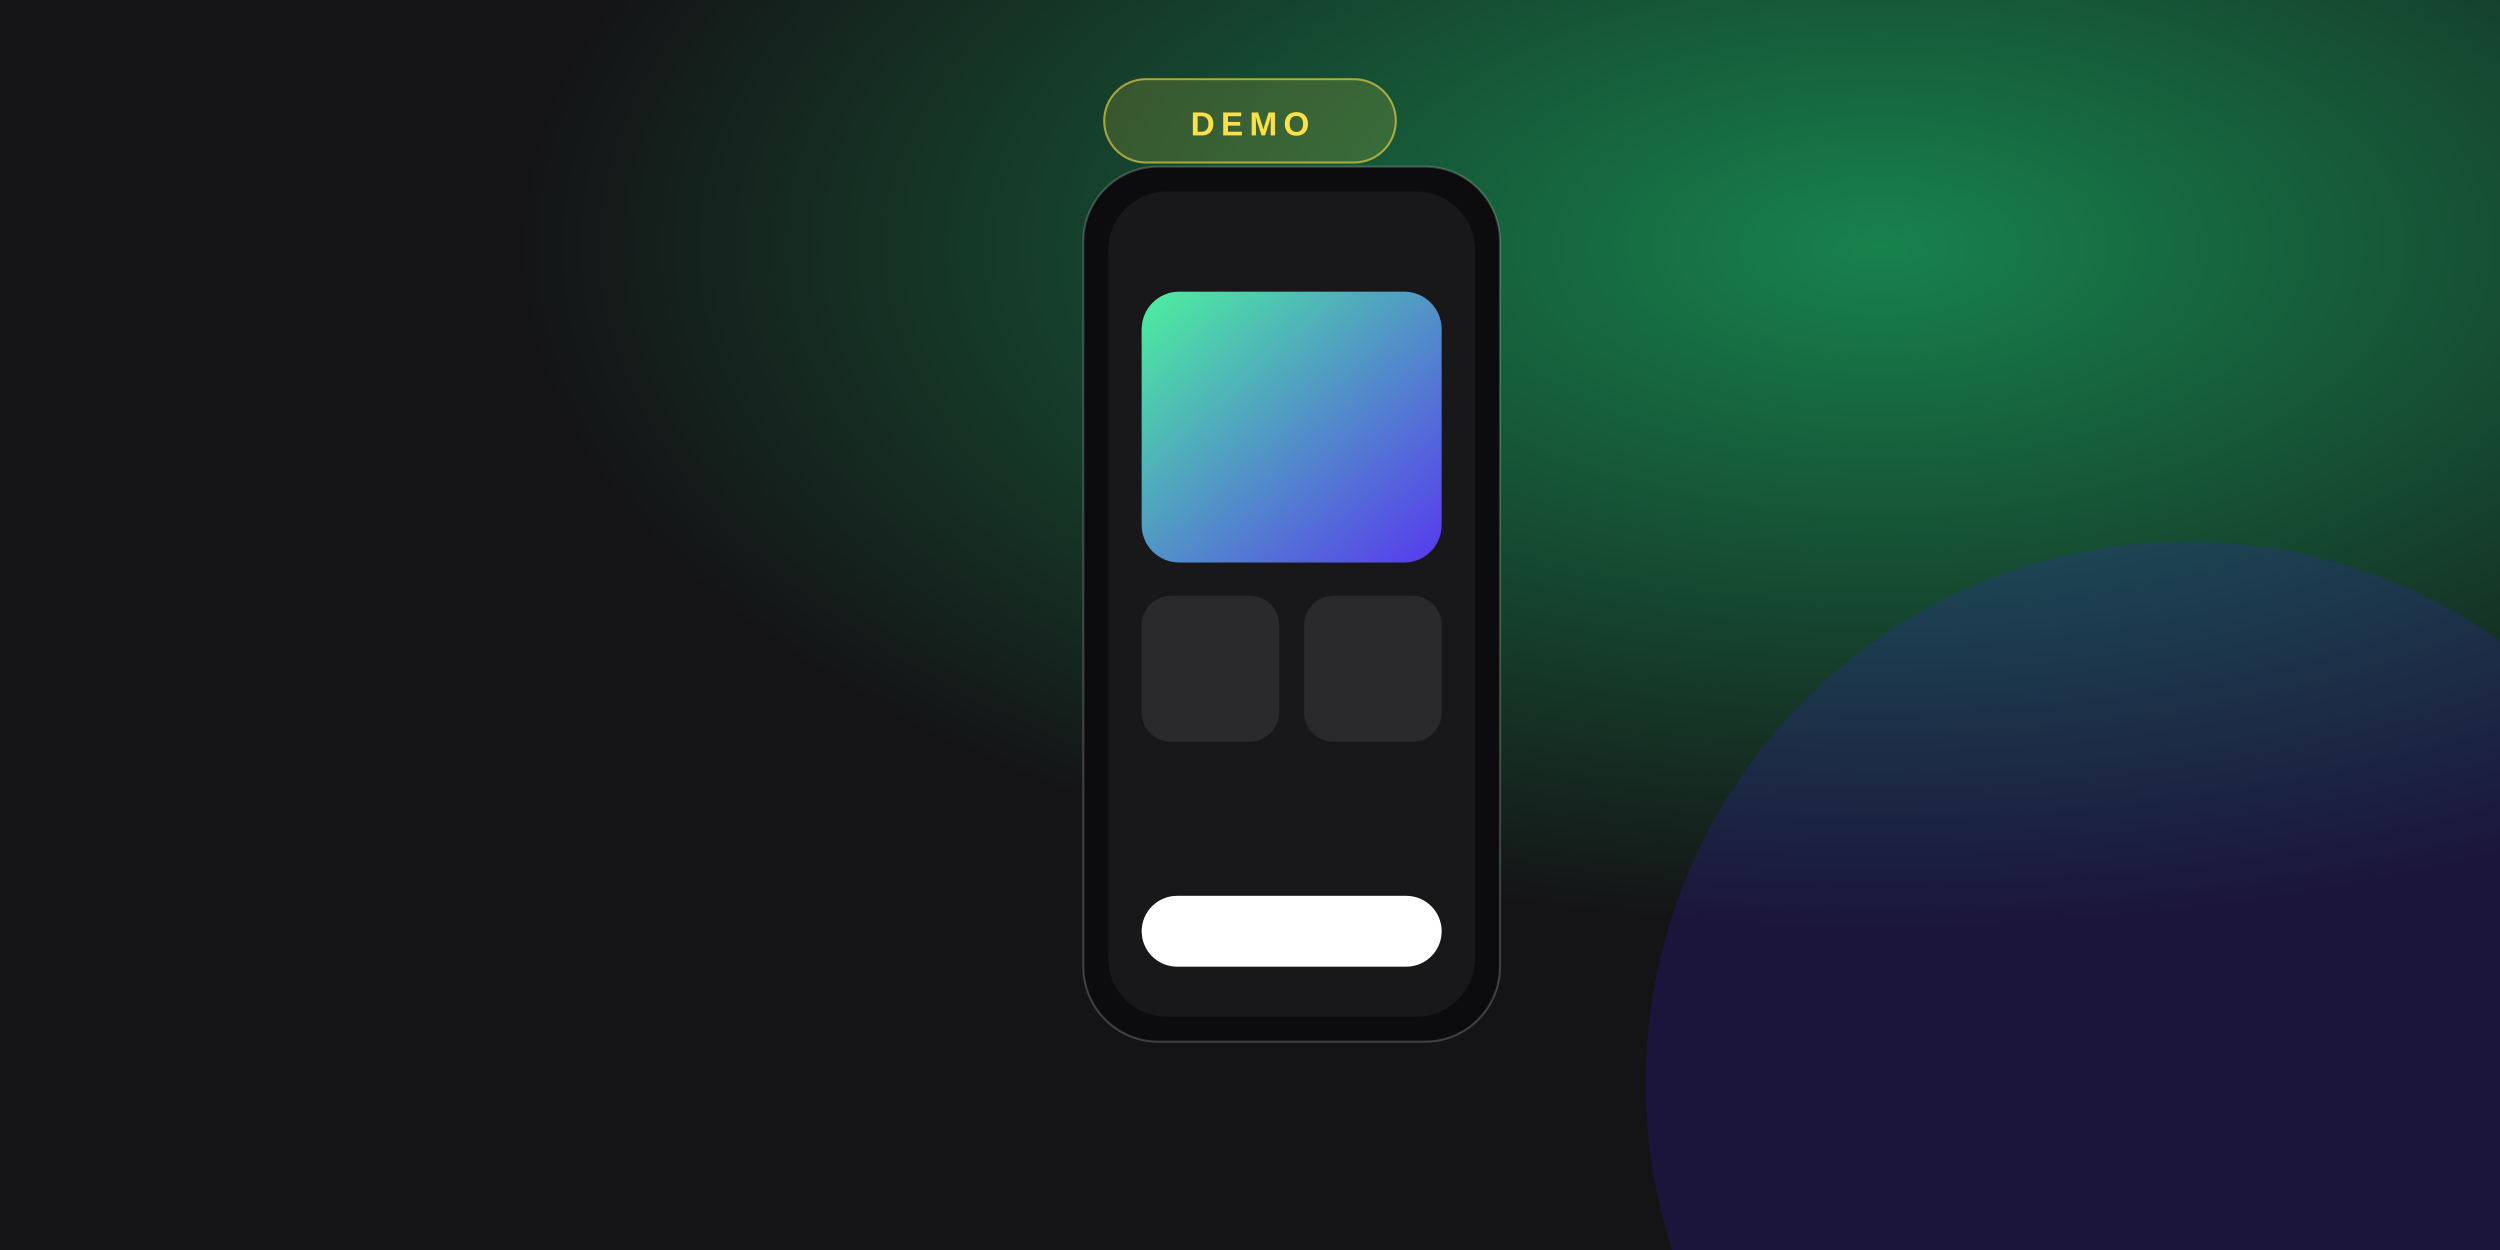
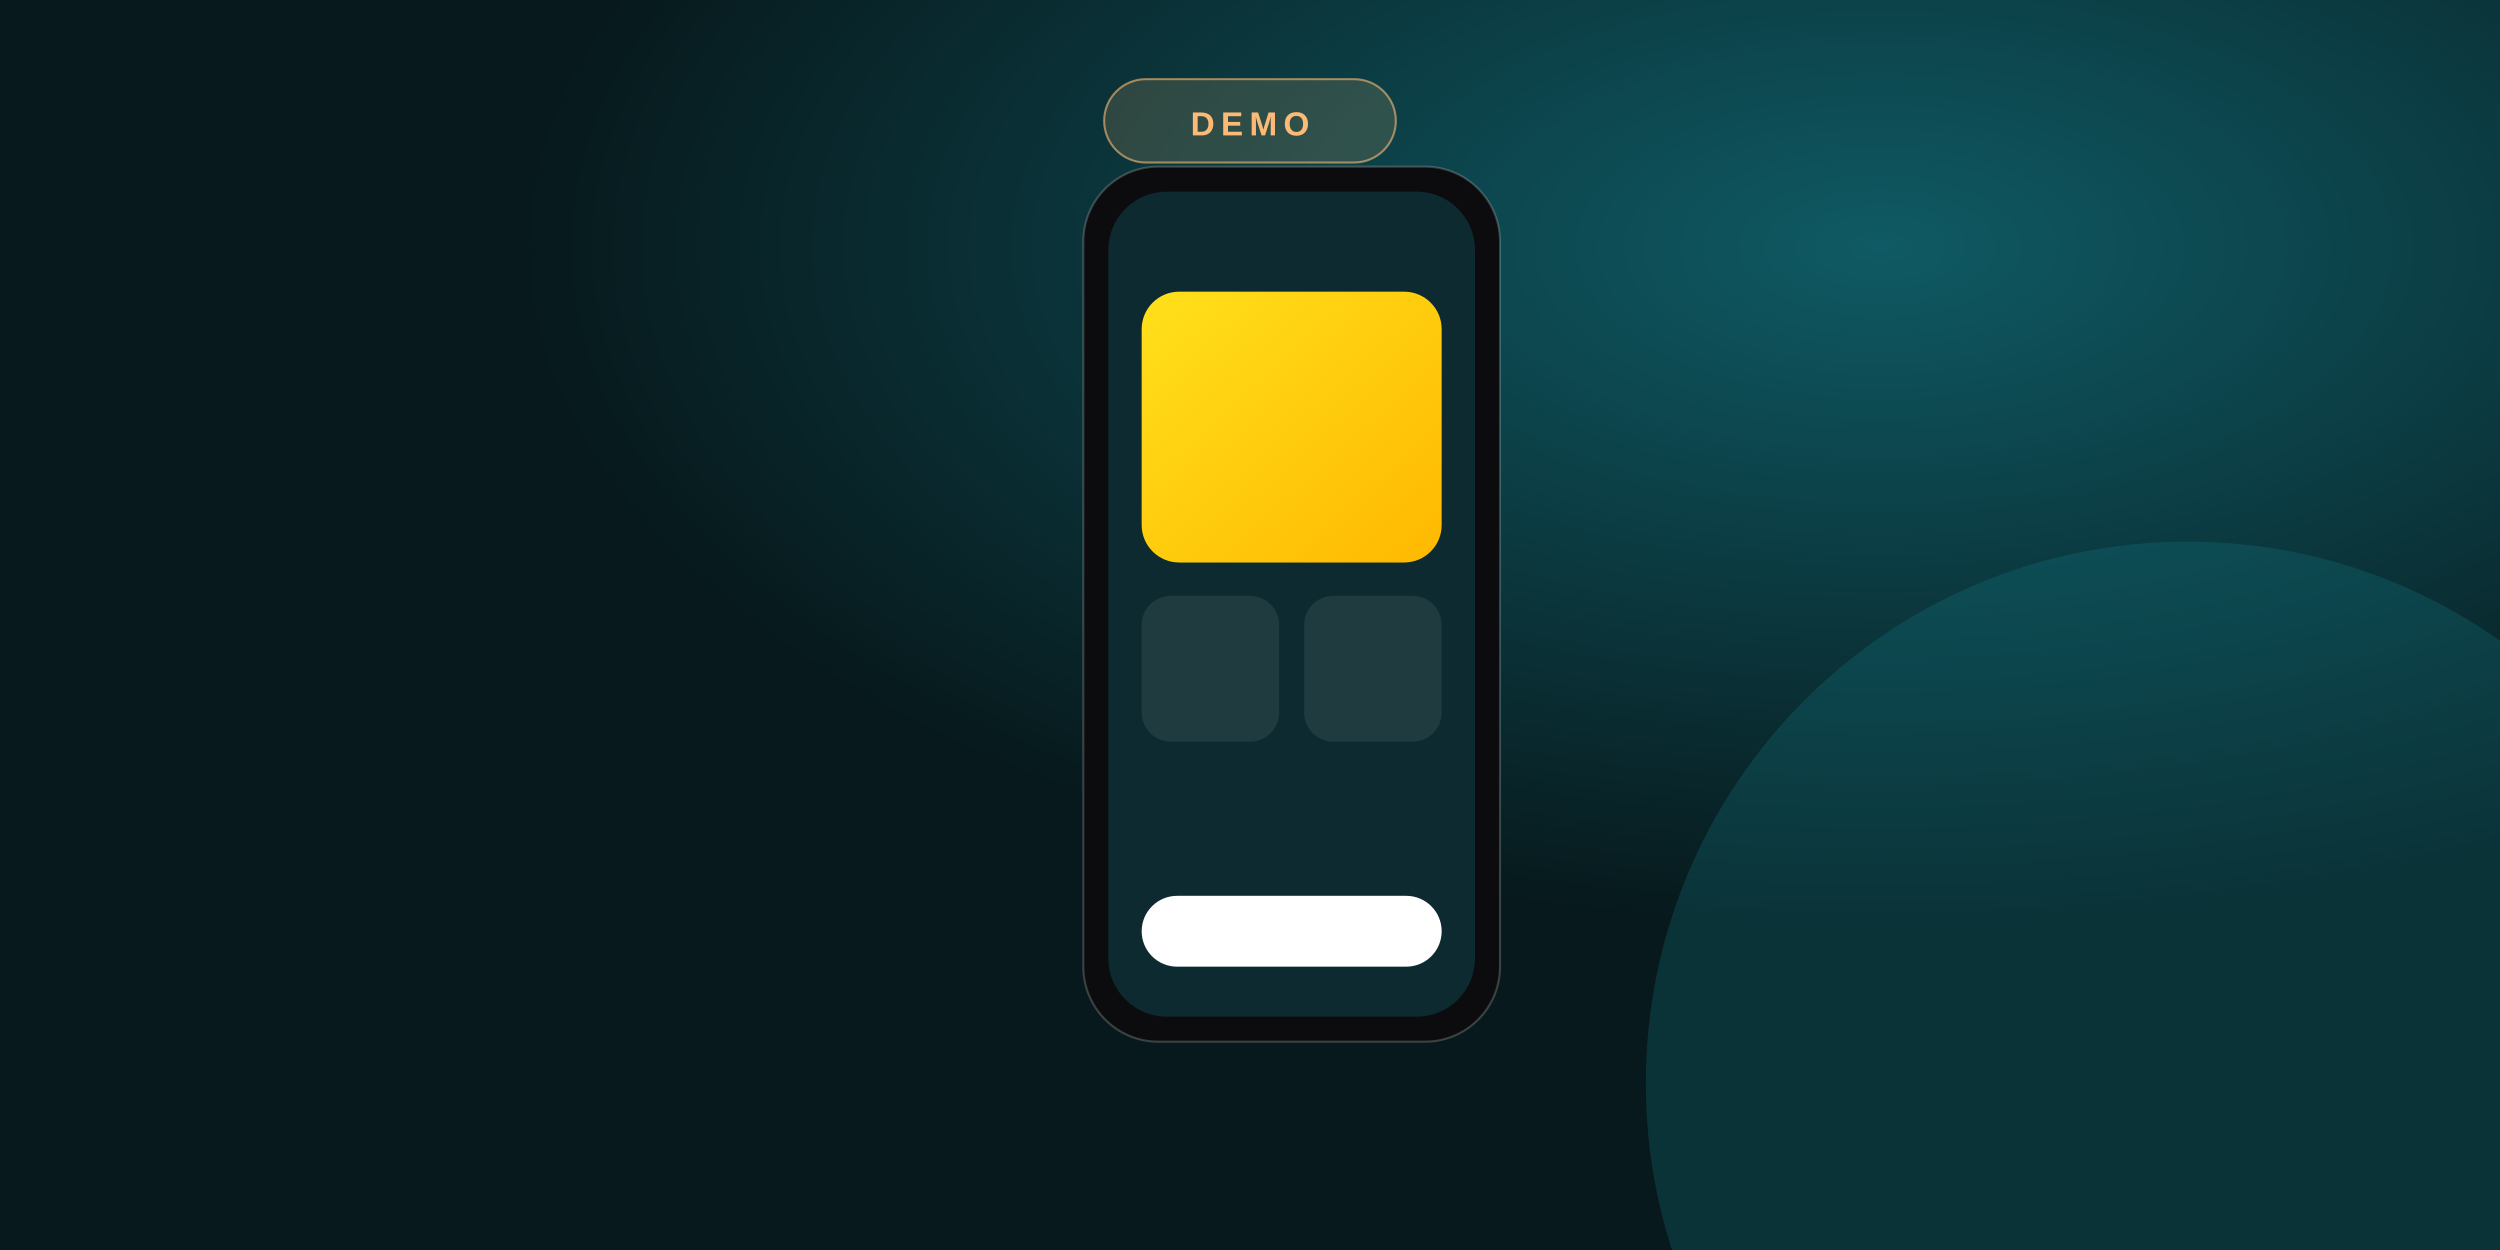
<svg xmlns="http://www.w3.org/2000/svg" viewBox="0 0 1200 600" width="1200" height="600">
  <defs>
    <linearGradient id="g" x1="0" y1="0" x2="1" y2="1">
-       <stop offset="0" stop-color="hsl(150,85%,62%)" />
-       <stop offset="1" stop-color="hsl(250,85%,58%)" />
+       <stop offset="0" stop-color="#ffe01b" />
+       <stop offset="1" stop-color="#ffb800" />
    </linearGradient>
    <radialGradient id="bg" cx=".75" cy=".2" r=".9">
-       <stop offset="0" stop-color="hsl(150,70%,30%)" />
-       <stop offset=".6" stop-color="#141416" />
+       <stop offset="0" stop-color="#0f5a64" />
+       <stop offset=".6" stop-color="#07191c" />
    </radialGradient>
  </defs>
  <rect width="1200" height="600" fill="url(#bg)" />
-   <circle cx="1050" cy="520" r="260" fill="hsl(250,80%,50%)" opacity=".18" />
+   <circle cx="1050" cy="520" r="260" fill="#13808c" opacity=".25" />
  <g transform="translate(520 80)">
    <rect width="200" height="420" rx="36" fill="#0c0c0e" stroke="#fff" stroke-opacity=".2" />
-     <rect x="12" y="12" width="176" height="396" rx="28" fill="#18181b" />
+     <rect x="12" y="12" width="176" height="396" rx="28" fill="#0c2a2f" />
    <rect x="28" y="60" width="144" height="130" rx="18" fill="url(#g)" />
    <rect x="28" y="206" width="66" height="70" rx="14" fill="#fff" fill-opacity=".08" />
    <rect x="106" y="206" width="66" height="70" rx="14" fill="#fff" fill-opacity=".08" />
    <rect x="28" y="350" width="144" height="34" rx="17" fill="#fff" />
  </g>
  <g transform="translate(600 60)">
-     <rect x="-70" y="-22" width="140" height="40" rx="20" fill="#fde047" fill-opacity=".15" stroke="#fde047" stroke-opacity=".6" />
-     <text x="0" y="5" text-anchor="middle" font-family="Arial, sans-serif" font-size="16" font-weight="700" letter-spacing="3" fill="#fde047">DEMO</text>
+     <rect x="-70" y="-22" width="140" height="40" rx="20" fill="#fdba74" fill-opacity=".15" stroke="#fdba74" stroke-opacity=".6" />
+     <text x="0" y="5" text-anchor="middle" font-family="Arial, sans-serif" font-size="16" font-weight="700" letter-spacing="3" fill="#fdba74">DEMO</text>
  </g>
</svg>
